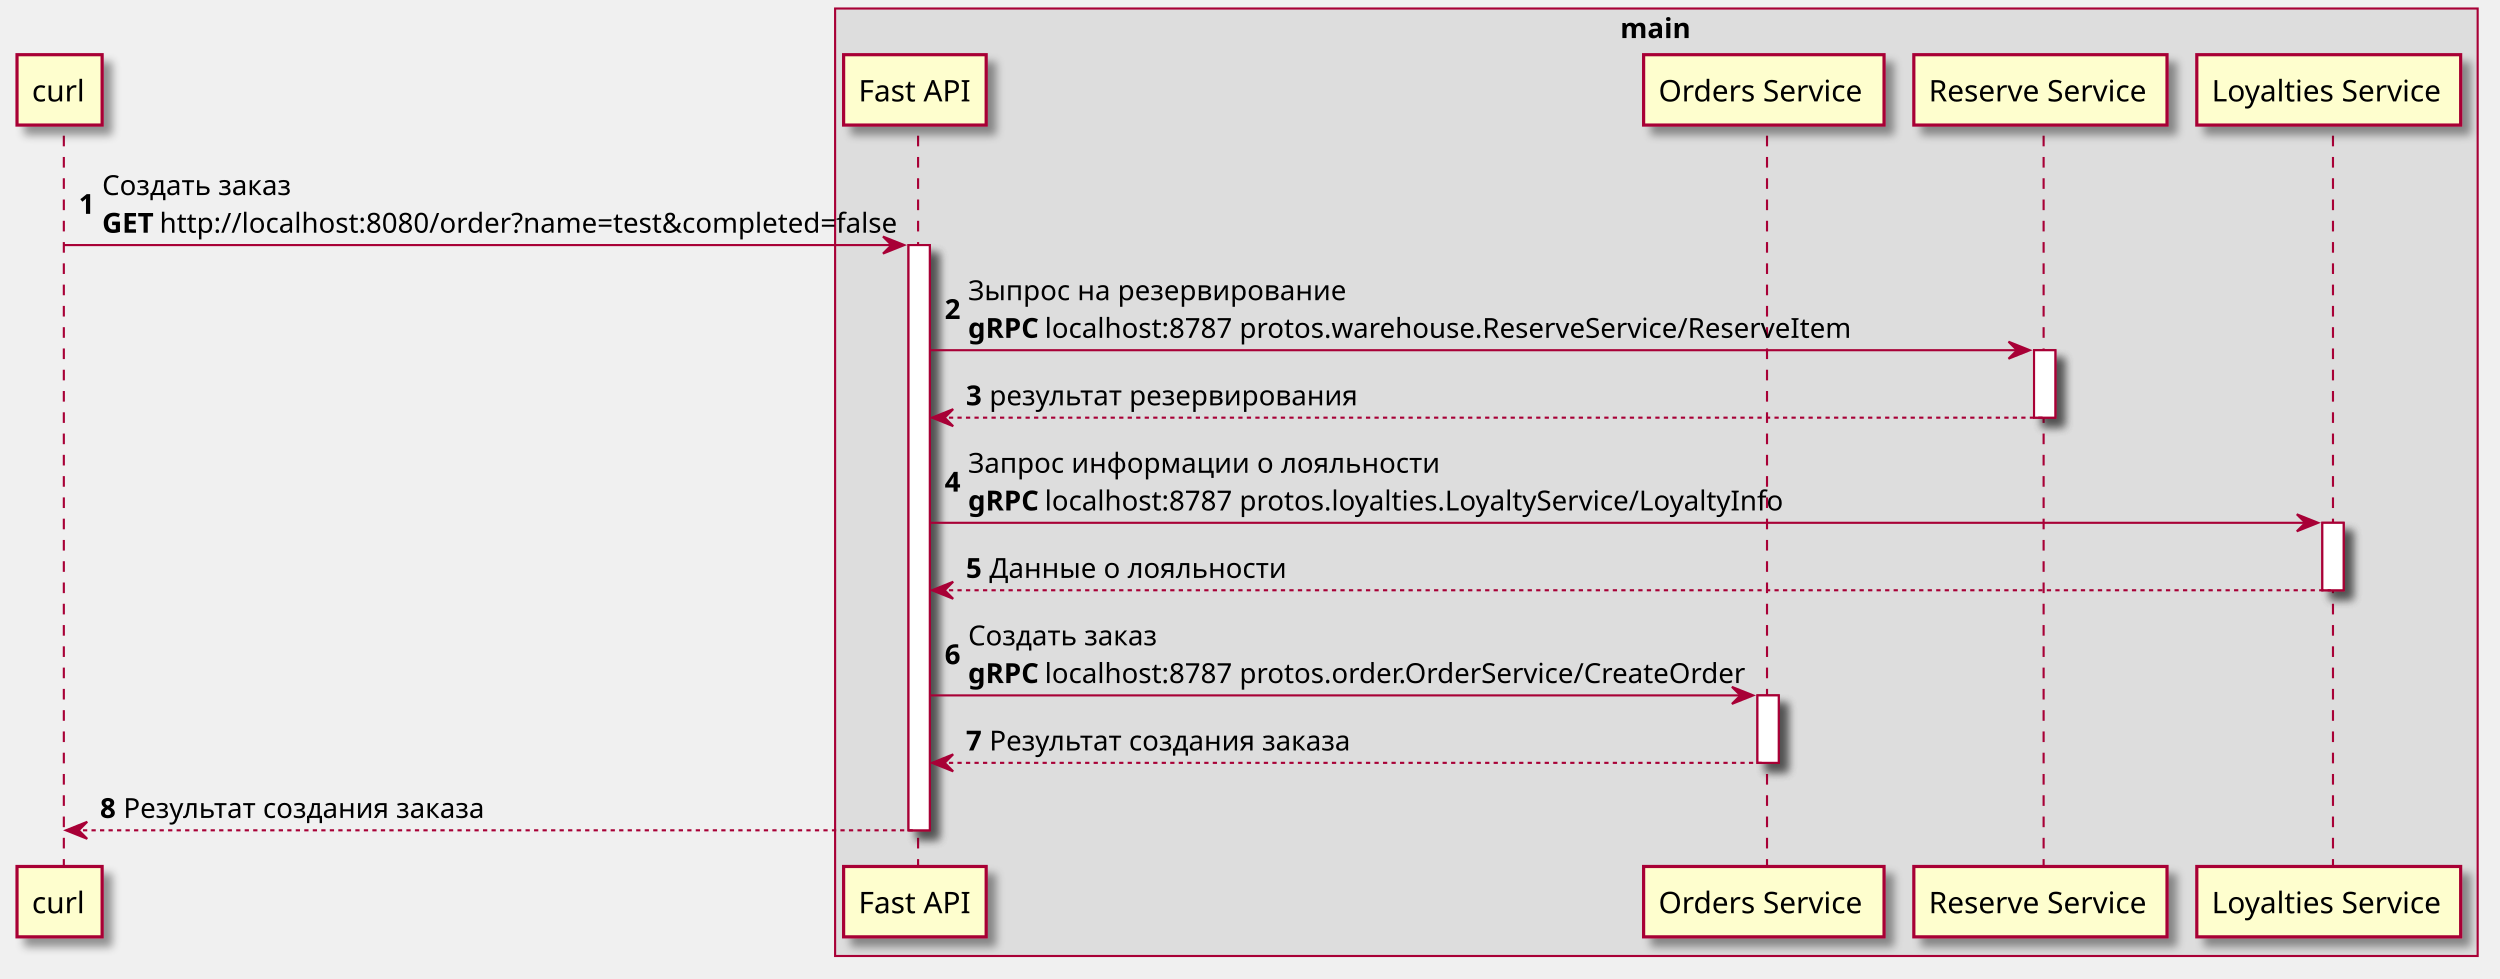
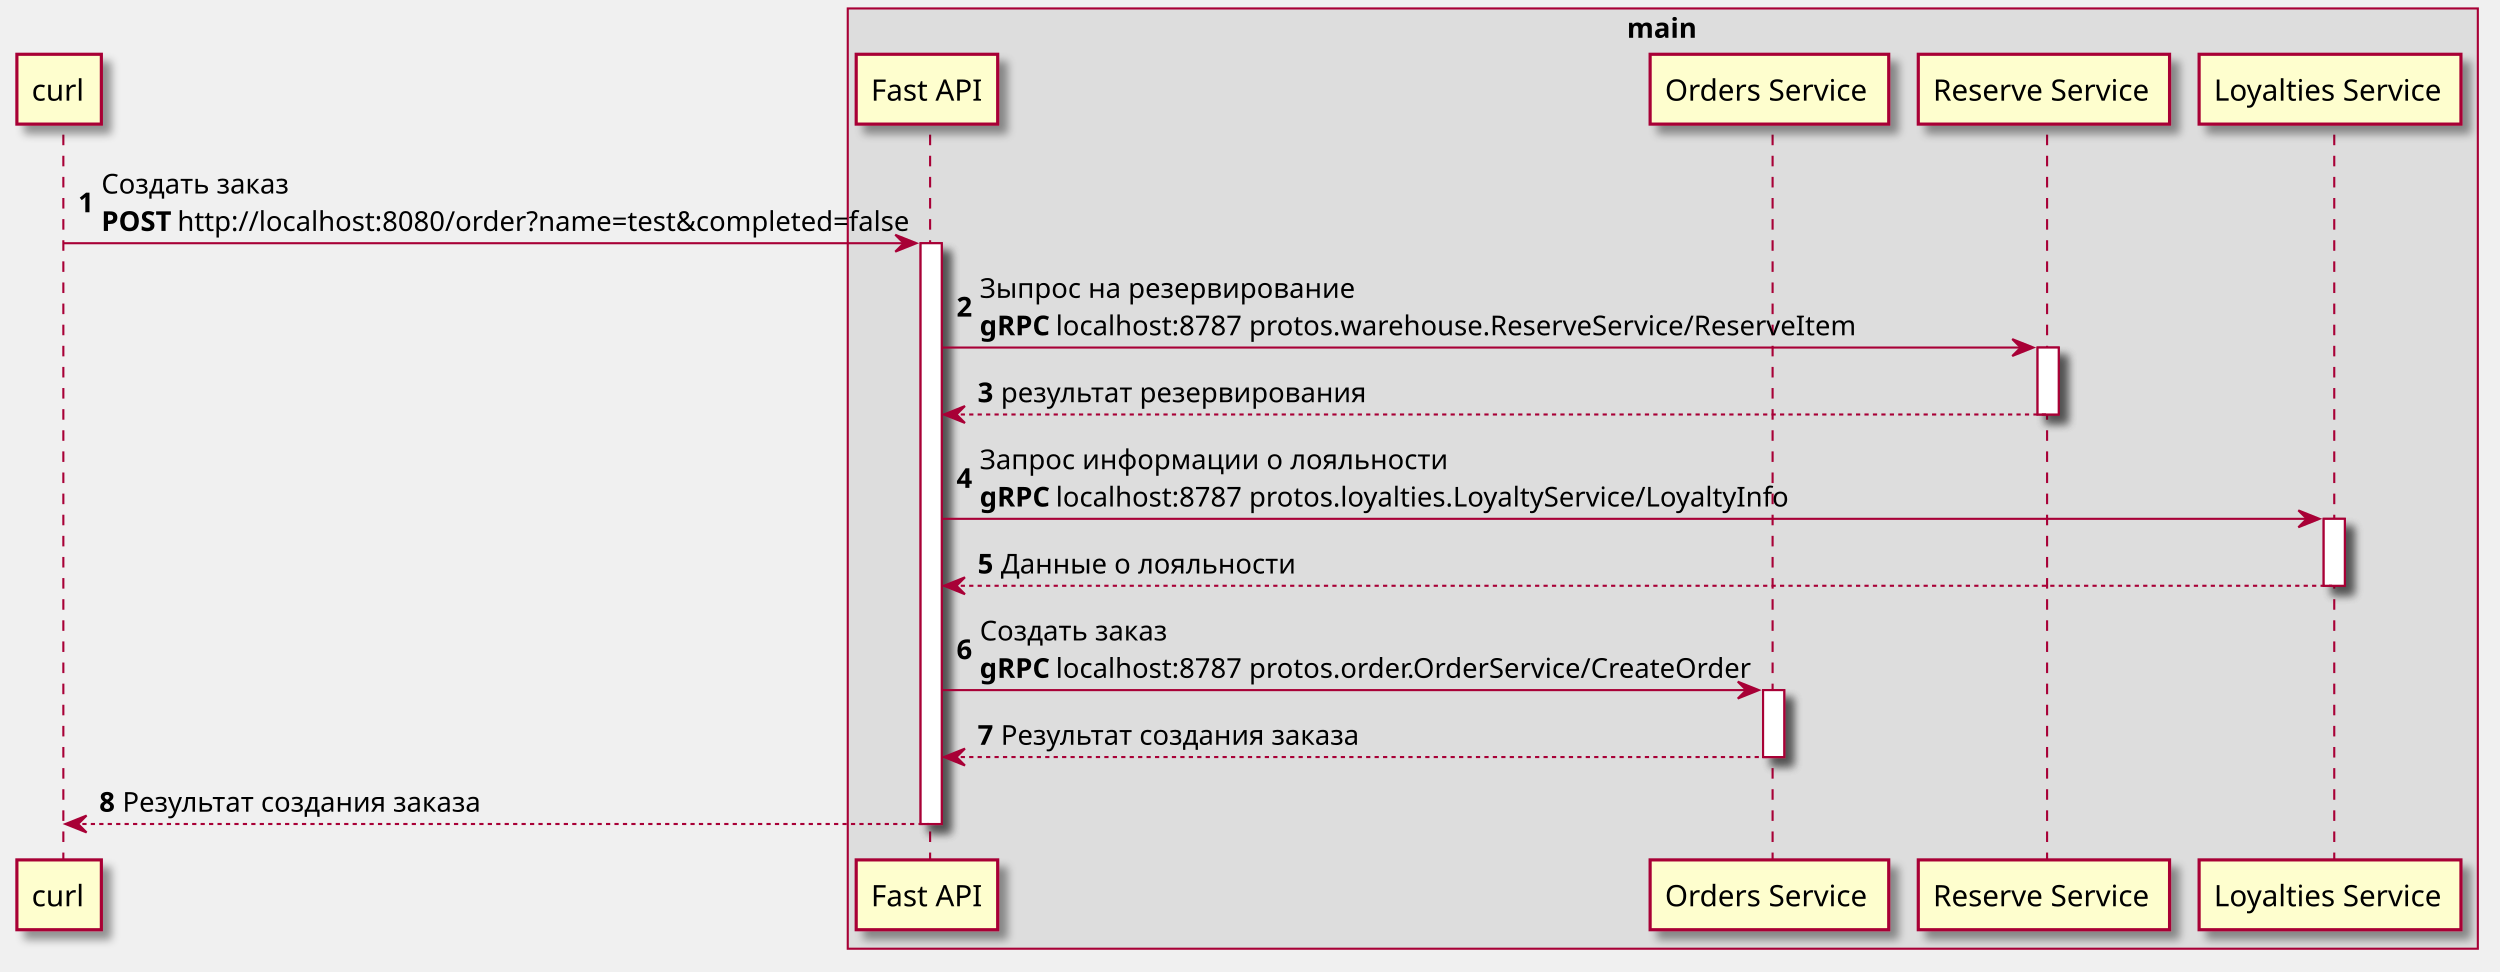
- <svg xmlns="http://www.w3.org/2000/svg" contentScriptType="application/ecmascript" contentStyleType="text/css" height="460px" preserveAspectRatio="none" style="width:1175px;height:460px;" version="1.1" viewBox="0 0 1175 460" width="1175px" zoomAndPan="magnify">
+ <svg xmlns="http://www.w3.org/2000/svg" contentScriptType="application/ecmascript" contentStyleType="text/css" height="460px" preserveAspectRatio="none" style="width:1184px;height:460px;" version="1.1" viewBox="0 0 1184 460" width="1184px" zoomAndPan="magnify">
  <defs>
-     <filter height="300%" id="fluz1njkbprl7" width="300%" x="-1" y="-1">
+     <filter height="300%" id="faht3nbfk4ui5" width="300%" x="-1" y="-1">
      <feGaussianBlur result="blurOut" stdDeviation="2.0" />
      <feColorMatrix in="blurOut" result="blurOut2" type="matrix" values="0 0 0 0 0 0 0 0 0 0 0 0 0 0 0 0 0 0 .4 0" />
      <feOffset dx="4.0" dy="4.0" in="blurOut2" result="blurOut3" />
      <feBlend in="SourceGraphic" in2="blurOut3" mode="normal" />
    </filter>
  </defs>
  <g>
-     <rect fill="#DDDDDD" height="445.314" style="stroke: #A80036; stroke-width: 1.0;" width="772" x="392.5" y="4" />
-     <text fill="#000000" font-family="sans-serif" font-size="13" font-weight="bold" lengthAdjust="spacingAndGlyphs" textLength="34" x="761.5" y="17.897">main</text>
-     <rect fill="#FFFFFF" filter="url(#fluz1njkbprl7)" height="275.06" style="stroke: #A80036; stroke-width: 1.0;" width="10" x="427" y="115.186" />
-     <rect fill="#FFFFFF" filter="url(#fluz1njkbprl7)" height="31.706" style="stroke: #A80036; stroke-width: 1.0;" width="10" x="826" y="326.834" />
-     <rect fill="#FFFFFF" filter="url(#fluz1njkbprl7)" height="31.706" style="stroke: #A80036; stroke-width: 1.0;" width="10" x="956" y="164.598" />
-     <rect fill="#FFFFFF" filter="url(#fluz1njkbprl7)" height="31.706" style="stroke: #A80036; stroke-width: 1.0;" width="10" x="1091.5" y="245.716" />
+     <rect fill="#DDDDDD" height="445.314" style="stroke: #A80036; stroke-width: 1.0;" width="772" x="401.5" y="4" />
+     <text fill="#000000" font-family="sans-serif" font-size="13" font-weight="bold" lengthAdjust="spacingAndGlyphs" textLength="34" x="770.5" y="17.897">main</text>
+     <rect fill="#FFFFFF" filter="url(#faht3nbfk4ui5)" height="275.06" style="stroke: #A80036; stroke-width: 1.0;" width="10" x="436" y="115.186" />
+     <rect fill="#FFFFFF" filter="url(#faht3nbfk4ui5)" height="31.706" style="stroke: #A80036; stroke-width: 1.0;" width="10" x="835" y="326.834" />
+     <rect fill="#FFFFFF" filter="url(#faht3nbfk4ui5)" height="31.706" style="stroke: #A80036; stroke-width: 1.0;" width="10" x="965" y="164.598" />
+     <rect fill="#FFFFFF" filter="url(#faht3nbfk4ui5)" height="31.706" style="stroke: #A80036; stroke-width: 1.0;" width="10" x="1100.5" y="245.716" />
    <line style="stroke: #A80036; stroke-width: 1.0; stroke-dasharray: 5.0,5.0;" x1="30" x2="30" y1="63.774" y2="408.246" />
-     <line style="stroke: #A80036; stroke-width: 1.0; stroke-dasharray: 5.0,5.0;" x1="431.5" x2="431.5" y1="63.774" y2="408.246" />
-     <line style="stroke: #A80036; stroke-width: 1.0; stroke-dasharray: 5.0,5.0;" x1="830.5" x2="830.5" y1="63.774" y2="408.246" />
-     <line style="stroke: #A80036; stroke-width: 1.0; stroke-dasharray: 5.0,5.0;" x1="960.5" x2="960.5" y1="63.774" y2="408.246" />
-     <line style="stroke: #A80036; stroke-width: 1.0; stroke-dasharray: 5.0,5.0;" x1="1096.5" x2="1096.5" y1="63.774" y2="408.246" />
-     <rect fill="#FEFECE" filter="url(#fluz1njkbprl7)" height="33.068" style="stroke: #A80036; stroke-width: 1.5;" width="40" x="8" y="25.706" />
+     <line style="stroke: #A80036; stroke-width: 1.0; stroke-dasharray: 5.0,5.0;" x1="440.5" x2="440.5" y1="63.774" y2="408.246" />
+     <line style="stroke: #A80036; stroke-width: 1.0; stroke-dasharray: 5.0,5.0;" x1="839.5" x2="839.5" y1="63.774" y2="408.246" />
+     <line style="stroke: #A80036; stroke-width: 1.0; stroke-dasharray: 5.0,5.0;" x1="969.5" x2="969.5" y1="63.774" y2="408.246" />
+     <line style="stroke: #A80036; stroke-width: 1.0; stroke-dasharray: 5.0,5.0;" x1="1105.5" x2="1105.5" y1="63.774" y2="408.246" />
+     <rect fill="#FEFECE" filter="url(#faht3nbfk4ui5)" height="33.068" style="stroke: #A80036; stroke-width: 1.5;" width="40" x="8" y="25.706" />
    <text fill="#000000" font-family="sans-serif" font-size="14" lengthAdjust="spacingAndGlyphs" textLength="26" x="15" y="47.672">curl</text>
-     <rect fill="#FEFECE" filter="url(#fluz1njkbprl7)" height="33.068" style="stroke: #A80036; stroke-width: 1.5;" width="40" x="8" y="407.246" />
+     <rect fill="#FEFECE" filter="url(#faht3nbfk4ui5)" height="33.068" style="stroke: #A80036; stroke-width: 1.5;" width="40" x="8" y="407.246" />
    <text fill="#000000" font-family="sans-serif" font-size="14" lengthAdjust="spacingAndGlyphs" textLength="26" x="15" y="429.212">curl</text>
-     <rect fill="#FEFECE" filter="url(#fluz1njkbprl7)" height="33.068" style="stroke: #A80036; stroke-width: 1.5;" width="67" x="396.5" y="25.706" />
-     <text fill="#000000" font-family="sans-serif" font-size="14" lengthAdjust="spacingAndGlyphs" textLength="53" x="403.5" y="47.672">Fast API</text>
-     <rect fill="#FEFECE" filter="url(#fluz1njkbprl7)" height="33.068" style="stroke: #A80036; stroke-width: 1.5;" width="67" x="396.5" y="407.246" />
-     <text fill="#000000" font-family="sans-serif" font-size="14" lengthAdjust="spacingAndGlyphs" textLength="53" x="403.5" y="429.212">Fast API</text>
-     <rect fill="#FEFECE" filter="url(#fluz1njkbprl7)" height="33.068" style="stroke: #A80036; stroke-width: 1.5;" width="113" x="772.5" y="25.706" />
-     <text fill="#000000" font-family="sans-serif" font-size="14" lengthAdjust="spacingAndGlyphs" textLength="99" x="779.5" y="47.672">Orders Service</text>
-     <rect fill="#FEFECE" filter="url(#fluz1njkbprl7)" height="33.068" style="stroke: #A80036; stroke-width: 1.5;" width="113" x="772.5" y="407.246" />
-     <text fill="#000000" font-family="sans-serif" font-size="14" lengthAdjust="spacingAndGlyphs" textLength="99" x="779.5" y="429.212">Orders Service</text>
-     <rect fill="#FEFECE" filter="url(#fluz1njkbprl7)" height="33.068" style="stroke: #A80036; stroke-width: 1.5;" width="119" x="899.5" y="25.706" />
-     <text fill="#000000" font-family="sans-serif" font-size="14" lengthAdjust="spacingAndGlyphs" textLength="105" x="906.5" y="47.672">Reserve Service</text>
-     <rect fill="#FEFECE" filter="url(#fluz1njkbprl7)" height="33.068" style="stroke: #A80036; stroke-width: 1.5;" width="119" x="899.5" y="407.246" />
-     <text fill="#000000" font-family="sans-serif" font-size="14" lengthAdjust="spacingAndGlyphs" textLength="105" x="906.5" y="429.212">Reserve Service</text>
-     <rect fill="#FEFECE" filter="url(#fluz1njkbprl7)" height="33.068" style="stroke: #A80036; stroke-width: 1.5;" width="124" x="1032.5" y="25.706" />
-     <text fill="#000000" font-family="sans-serif" font-size="14" lengthAdjust="spacingAndGlyphs" textLength="110" x="1039.5" y="47.672">Loyalties Service</text>
-     <rect fill="#FEFECE" filter="url(#fluz1njkbprl7)" height="33.068" style="stroke: #A80036; stroke-width: 1.5;" width="124" x="1032.5" y="407.246" />
-     <text fill="#000000" font-family="sans-serif" font-size="14" lengthAdjust="spacingAndGlyphs" textLength="110" x="1039.5" y="429.212">Loyalties Service</text>
-     <rect fill="#FFFFFF" filter="url(#fluz1njkbprl7)" height="275.06" style="stroke: #A80036; stroke-width: 1.0;" width="10" x="427" y="115.186" />
-     <rect fill="#FFFFFF" filter="url(#fluz1njkbprl7)" height="31.706" style="stroke: #A80036; stroke-width: 1.0;" width="10" x="826" y="326.834" />
-     <rect fill="#FFFFFF" filter="url(#fluz1njkbprl7)" height="31.706" style="stroke: #A80036; stroke-width: 1.0;" width="10" x="956" y="164.598" />
-     <rect fill="#FFFFFF" filter="url(#fluz1njkbprl7)" height="31.706" style="stroke: #A80036; stroke-width: 1.0;" width="10" x="1091.5" y="245.716" />
-     <polygon fill="#A80036" points="415,111.186,425,115.186,415,119.186,419,115.186" style="stroke: #A80036; stroke-width: 1.0;" />
-     <line style="stroke: #A80036; stroke-width: 1.0;" x1="30" x2="421" y1="115.186" y2="115.186" />
+     <rect fill="#FEFECE" filter="url(#faht3nbfk4ui5)" height="33.068" style="stroke: #A80036; stroke-width: 1.5;" width="67" x="405.5" y="25.706" />
+     <text fill="#000000" font-family="sans-serif" font-size="14" lengthAdjust="spacingAndGlyphs" textLength="53" x="412.5" y="47.672">Fast API</text>
+     <rect fill="#FEFECE" filter="url(#faht3nbfk4ui5)" height="33.068" style="stroke: #A80036; stroke-width: 1.5;" width="67" x="405.5" y="407.246" />
+     <text fill="#000000" font-family="sans-serif" font-size="14" lengthAdjust="spacingAndGlyphs" textLength="53" x="412.5" y="429.212">Fast API</text>
+     <rect fill="#FEFECE" filter="url(#faht3nbfk4ui5)" height="33.068" style="stroke: #A80036; stroke-width: 1.5;" width="113" x="781.5" y="25.706" />
+     <text fill="#000000" font-family="sans-serif" font-size="14" lengthAdjust="spacingAndGlyphs" textLength="99" x="788.5" y="47.672">Orders Service</text>
+     <rect fill="#FEFECE" filter="url(#faht3nbfk4ui5)" height="33.068" style="stroke: #A80036; stroke-width: 1.5;" width="113" x="781.5" y="407.246" />
+     <text fill="#000000" font-family="sans-serif" font-size="14" lengthAdjust="spacingAndGlyphs" textLength="99" x="788.5" y="429.212">Orders Service</text>
+     <rect fill="#FEFECE" filter="url(#faht3nbfk4ui5)" height="33.068" style="stroke: #A80036; stroke-width: 1.5;" width="119" x="908.5" y="25.706" />
+     <text fill="#000000" font-family="sans-serif" font-size="14" lengthAdjust="spacingAndGlyphs" textLength="105" x="915.5" y="47.672">Reserve Service</text>
+     <rect fill="#FEFECE" filter="url(#faht3nbfk4ui5)" height="33.068" style="stroke: #A80036; stroke-width: 1.5;" width="119" x="908.5" y="407.246" />
+     <text fill="#000000" font-family="sans-serif" font-size="14" lengthAdjust="spacingAndGlyphs" textLength="105" x="915.5" y="429.212">Reserve Service</text>
+     <rect fill="#FEFECE" filter="url(#faht3nbfk4ui5)" height="33.068" style="stroke: #A80036; stroke-width: 1.5;" width="124" x="1041.5" y="25.706" />
+     <text fill="#000000" font-family="sans-serif" font-size="14" lengthAdjust="spacingAndGlyphs" textLength="110" x="1048.5" y="47.672">Loyalties Service</text>
+     <rect fill="#FEFECE" filter="url(#faht3nbfk4ui5)" height="33.068" style="stroke: #A80036; stroke-width: 1.5;" width="124" x="1041.5" y="407.246" />
+     <text fill="#000000" font-family="sans-serif" font-size="14" lengthAdjust="spacingAndGlyphs" textLength="110" x="1048.5" y="429.212">Loyalties Service</text>
+     <rect fill="#FFFFFF" filter="url(#faht3nbfk4ui5)" height="275.06" style="stroke: #A80036; stroke-width: 1.0;" width="10" x="436" y="115.186" />
+     <rect fill="#FFFFFF" filter="url(#faht3nbfk4ui5)" height="31.706" style="stroke: #A80036; stroke-width: 1.0;" width="10" x="835" y="326.834" />
+     <rect fill="#FFFFFF" filter="url(#faht3nbfk4ui5)" height="31.706" style="stroke: #A80036; stroke-width: 1.0;" width="10" x="965" y="164.598" />
+     <rect fill="#FFFFFF" filter="url(#faht3nbfk4ui5)" height="31.706" style="stroke: #A80036; stroke-width: 1.0;" width="10" x="1100.5" y="245.716" />
+     <polygon fill="#A80036" points="424,111.186,434,115.186,424,119.186,428,115.186" style="stroke: #A80036; stroke-width: 1.0;" />
+     <line style="stroke: #A80036; stroke-width: 1.0;" x1="30" x2="430" y1="115.186" y2="115.186" />
    <text fill="#000000" font-family="sans-serif" font-size="13" font-weight="bold" lengthAdjust="spacingAndGlyphs" textLength="7" x="37" y="100.524">1</text>
    <text fill="#000000" font-family="sans-serif" font-size="13" lengthAdjust="spacingAndGlyphs" textLength="87" x="48" y="91.671">Создать заказ</text>
-     <text fill="#000000" font-family="sans-serif" font-size="13" font-weight="bold" lengthAdjust="spacingAndGlyphs" textLength="24" x="48" y="109.377">GET</text>
-     <text fill="#000000" font-family="sans-serif" font-size="13" lengthAdjust="spacingAndGlyphs" textLength="340" x="75" y="109.377">http://localhost:8080/order?name=test&amp;completed=false</text>
-     <polygon fill="#A80036" points="944,160.598,954,164.598,944,168.598,948,164.598" style="stroke: #A80036; stroke-width: 1.0;" />
-     <line style="stroke: #A80036; stroke-width: 1.0;" x1="437" x2="950" y1="164.598" y2="164.598" />
-     <text fill="#000000" font-family="sans-serif" font-size="13" font-weight="bold" lengthAdjust="spacingAndGlyphs" textLength="7" x="444" y="149.936">2</text>
-     <text fill="#000000" font-family="sans-serif" font-size="13" lengthAdjust="spacingAndGlyphs" textLength="173" x="455" y="141.083">Зыпрос на резервирование</text>
-     <text fill="#000000" font-family="sans-serif" font-size="13" font-weight="bold" lengthAdjust="spacingAndGlyphs" textLength="33" x="455" y="158.789">gRPC</text>
-     <text fill="#000000" font-family="sans-serif" font-size="13" lengthAdjust="spacingAndGlyphs" textLength="369" x="491" y="158.789">localhost:8787 protos.warehouse.ReserveService/ReserveItem</text>
-     <polygon fill="#A80036" points="448,192.304,438,196.304,448,200.304,444,196.304" style="stroke: #A80036; stroke-width: 1.0;" />
-     <line style="stroke: #A80036; stroke-width: 1.0; stroke-dasharray: 2.0,2.0;" x1="442" x2="960" y1="196.304" y2="196.304" />
-     <text fill="#000000" font-family="sans-serif" font-size="13" font-weight="bold" lengthAdjust="spacingAndGlyphs" textLength="7" x="454" y="190.495">3</text>
-     <text fill="#000000" font-family="sans-serif" font-size="13" lengthAdjust="spacingAndGlyphs" textLength="170" x="465" y="190.495">результат резервирования</text>
-     <polygon fill="#A80036" points="1079.5,241.716,1089.5,245.716,1079.5,249.716,1083.5,245.716" style="stroke: #A80036; stroke-width: 1.0;" />
-     <line style="stroke: #A80036; stroke-width: 1.0;" x1="437" x2="1085.5" y1="245.716" y2="245.716" />
-     <text fill="#000000" font-family="sans-serif" font-size="13" font-weight="bold" lengthAdjust="spacingAndGlyphs" textLength="7" x="444" y="231.054">4</text>
-     <text fill="#000000" font-family="sans-serif" font-size="13" lengthAdjust="spacingAndGlyphs" textLength="219" x="455" y="222.201">Запрос информации о лояльности</text>
-     <text fill="#000000" font-family="sans-serif" font-size="13" font-weight="bold" lengthAdjust="spacingAndGlyphs" textLength="33" x="455" y="239.907">gRPC</text>
-     <text fill="#000000" font-family="sans-serif" font-size="13" lengthAdjust="spacingAndGlyphs" textLength="342" x="491" y="239.907">localhost:8787 protos.loyalties.LoyaltyService/LoyaltyInfo</text>
-     <polygon fill="#A80036" points="448,273.422,438,277.422,448,281.422,444,277.422" style="stroke: #A80036; stroke-width: 1.0;" />
-     <line style="stroke: #A80036; stroke-width: 1.0; stroke-dasharray: 2.0,2.0;" x1="442" x2="1095.5" y1="277.422" y2="277.422" />
-     <text fill="#000000" font-family="sans-serif" font-size="13" font-weight="bold" lengthAdjust="spacingAndGlyphs" textLength="7" x="454" y="271.613">5</text>
-     <text fill="#000000" font-family="sans-serif" font-size="13" lengthAdjust="spacingAndGlyphs" textLength="138" x="465" y="271.613">Данные о лояльности</text>
-     <polygon fill="#A80036" points="814,322.834,824,326.834,814,330.834,818,326.834" style="stroke: #A80036; stroke-width: 1.0;" />
-     <line style="stroke: #A80036; stroke-width: 1.0;" x1="437" x2="820" y1="326.834" y2="326.834" />
-     <text fill="#000000" font-family="sans-serif" font-size="13" font-weight="bold" lengthAdjust="spacingAndGlyphs" textLength="7" x="444" y="312.172">6</text>
-     <text fill="#000000" font-family="sans-serif" font-size="13" lengthAdjust="spacingAndGlyphs" textLength="87" x="455" y="303.319">Создать заказ</text>
-     <text fill="#000000" font-family="sans-serif" font-size="13" font-weight="bold" lengthAdjust="spacingAndGlyphs" textLength="33" x="455" y="321.025">gRPC</text>
-     <text fill="#000000" font-family="sans-serif" font-size="13" lengthAdjust="spacingAndGlyphs" textLength="323" x="491" y="321.025">localhost:8787 protos.order.OrderService/CreateOrder</text>
-     <polygon fill="#A80036" points="448,354.54,438,358.54,448,362.54,444,358.54" style="stroke: #A80036; stroke-width: 1.0;" />
-     <line style="stroke: #A80036; stroke-width: 1.0; stroke-dasharray: 2.0,2.0;" x1="442" x2="830" y1="358.54" y2="358.54" />
-     <text fill="#000000" font-family="sans-serif" font-size="13" font-weight="bold" lengthAdjust="spacingAndGlyphs" textLength="7" x="454" y="352.731">7</text>
-     <text fill="#000000" font-family="sans-serif" font-size="13" lengthAdjust="spacingAndGlyphs" textLength="167" x="465" y="352.731">Результат создания заказа</text>
+     <text fill="#000000" font-family="sans-serif" font-size="13" font-weight="bold" lengthAdjust="spacingAndGlyphs" textLength="33" x="48" y="109.377">POST</text>
+     <text fill="#000000" font-family="sans-serif" font-size="13" lengthAdjust="spacingAndGlyphs" textLength="340" x="84" y="109.377">http://localhost:8080/order?name=test&amp;completed=false</text>
+     <polygon fill="#A80036" points="953,160.598,963,164.598,953,168.598,957,164.598" style="stroke: #A80036; stroke-width: 1.0;" />
+     <line style="stroke: #A80036; stroke-width: 1.0;" x1="446" x2="959" y1="164.598" y2="164.598" />
+     <text fill="#000000" font-family="sans-serif" font-size="13" font-weight="bold" lengthAdjust="spacingAndGlyphs" textLength="7" x="453" y="149.936">2</text>
+     <text fill="#000000" font-family="sans-serif" font-size="13" lengthAdjust="spacingAndGlyphs" textLength="173" x="464" y="141.083">Зыпрос на резервирование</text>
+     <text fill="#000000" font-family="sans-serif" font-size="13" font-weight="bold" lengthAdjust="spacingAndGlyphs" textLength="33" x="464" y="158.789">gRPC</text>
+     <text fill="#000000" font-family="sans-serif" font-size="13" lengthAdjust="spacingAndGlyphs" textLength="369" x="500" y="158.789">localhost:8787 protos.warehouse.ReserveService/ReserveItem</text>
+     <polygon fill="#A80036" points="457,192.304,447,196.304,457,200.304,453,196.304" style="stroke: #A80036; stroke-width: 1.0;" />
+     <line style="stroke: #A80036; stroke-width: 1.0; stroke-dasharray: 2.0,2.0;" x1="451" x2="969" y1="196.304" y2="196.304" />
+     <text fill="#000000" font-family="sans-serif" font-size="13" font-weight="bold" lengthAdjust="spacingAndGlyphs" textLength="7" x="463" y="190.495">3</text>
+     <text fill="#000000" font-family="sans-serif" font-size="13" lengthAdjust="spacingAndGlyphs" textLength="170" x="474" y="190.495">результат резервирования</text>
+     <polygon fill="#A80036" points="1088.5,241.716,1098.5,245.716,1088.5,249.716,1092.5,245.716" style="stroke: #A80036; stroke-width: 1.0;" />
+     <line style="stroke: #A80036; stroke-width: 1.0;" x1="446" x2="1094.5" y1="245.716" y2="245.716" />
+     <text fill="#000000" font-family="sans-serif" font-size="13" font-weight="bold" lengthAdjust="spacingAndGlyphs" textLength="7" x="453" y="231.054">4</text>
+     <text fill="#000000" font-family="sans-serif" font-size="13" lengthAdjust="spacingAndGlyphs" textLength="219" x="464" y="222.201">Запрос информации о лояльности</text>
+     <text fill="#000000" font-family="sans-serif" font-size="13" font-weight="bold" lengthAdjust="spacingAndGlyphs" textLength="33" x="464" y="239.907">gRPC</text>
+     <text fill="#000000" font-family="sans-serif" font-size="13" lengthAdjust="spacingAndGlyphs" textLength="342" x="500" y="239.907">localhost:8787 protos.loyalties.LoyaltyService/LoyaltyInfo</text>
+     <polygon fill="#A80036" points="457,273.422,447,277.422,457,281.422,453,277.422" style="stroke: #A80036; stroke-width: 1.0;" />
+     <line style="stroke: #A80036; stroke-width: 1.0; stroke-dasharray: 2.0,2.0;" x1="451" x2="1104.5" y1="277.422" y2="277.422" />
+     <text fill="#000000" font-family="sans-serif" font-size="13" font-weight="bold" lengthAdjust="spacingAndGlyphs" textLength="7" x="463" y="271.613">5</text>
+     <text fill="#000000" font-family="sans-serif" font-size="13" lengthAdjust="spacingAndGlyphs" textLength="138" x="474" y="271.613">Данные о лояльности</text>
+     <polygon fill="#A80036" points="823,322.834,833,326.834,823,330.834,827,326.834" style="stroke: #A80036; stroke-width: 1.0;" />
+     <line style="stroke: #A80036; stroke-width: 1.0;" x1="446" x2="829" y1="326.834" y2="326.834" />
+     <text fill="#000000" font-family="sans-serif" font-size="13" font-weight="bold" lengthAdjust="spacingAndGlyphs" textLength="7" x="453" y="312.172">6</text>
+     <text fill="#000000" font-family="sans-serif" font-size="13" lengthAdjust="spacingAndGlyphs" textLength="87" x="464" y="303.319">Создать заказ</text>
+     <text fill="#000000" font-family="sans-serif" font-size="13" font-weight="bold" lengthAdjust="spacingAndGlyphs" textLength="33" x="464" y="321.025">gRPC</text>
+     <text fill="#000000" font-family="sans-serif" font-size="13" lengthAdjust="spacingAndGlyphs" textLength="323" x="500" y="321.025">localhost:8787 protos.order.OrderService/CreateOrder</text>
+     <polygon fill="#A80036" points="457,354.54,447,358.54,457,362.54,453,358.54" style="stroke: #A80036; stroke-width: 1.0;" />
+     <line style="stroke: #A80036; stroke-width: 1.0; stroke-dasharray: 2.0,2.0;" x1="451" x2="839" y1="358.54" y2="358.54" />
+     <text fill="#000000" font-family="sans-serif" font-size="13" font-weight="bold" lengthAdjust="spacingAndGlyphs" textLength="7" x="463" y="352.731">7</text>
+     <text fill="#000000" font-family="sans-serif" font-size="13" lengthAdjust="spacingAndGlyphs" textLength="167" x="474" y="352.731">Результат создания заказа</text>
    <polygon fill="#A80036" points="41,386.246,31,390.246,41,394.246,37,390.246" style="stroke: #A80036; stroke-width: 1.0;" />
-     <line style="stroke: #A80036; stroke-width: 1.0; stroke-dasharray: 2.0,2.0;" x1="35" x2="431" y1="390.246" y2="390.246" />
+     <line style="stroke: #A80036; stroke-width: 1.0; stroke-dasharray: 2.0,2.0;" x1="35" x2="440" y1="390.246" y2="390.246" />
    <text fill="#000000" font-family="sans-serif" font-size="13" font-weight="bold" lengthAdjust="spacingAndGlyphs" textLength="7" x="47" y="384.437">8</text>
    <text fill="#000000" font-family="sans-serif" font-size="13" lengthAdjust="spacingAndGlyphs" textLength="167" x="58" y="384.437">Результат создания заказа</text>
  </g>
</svg>
